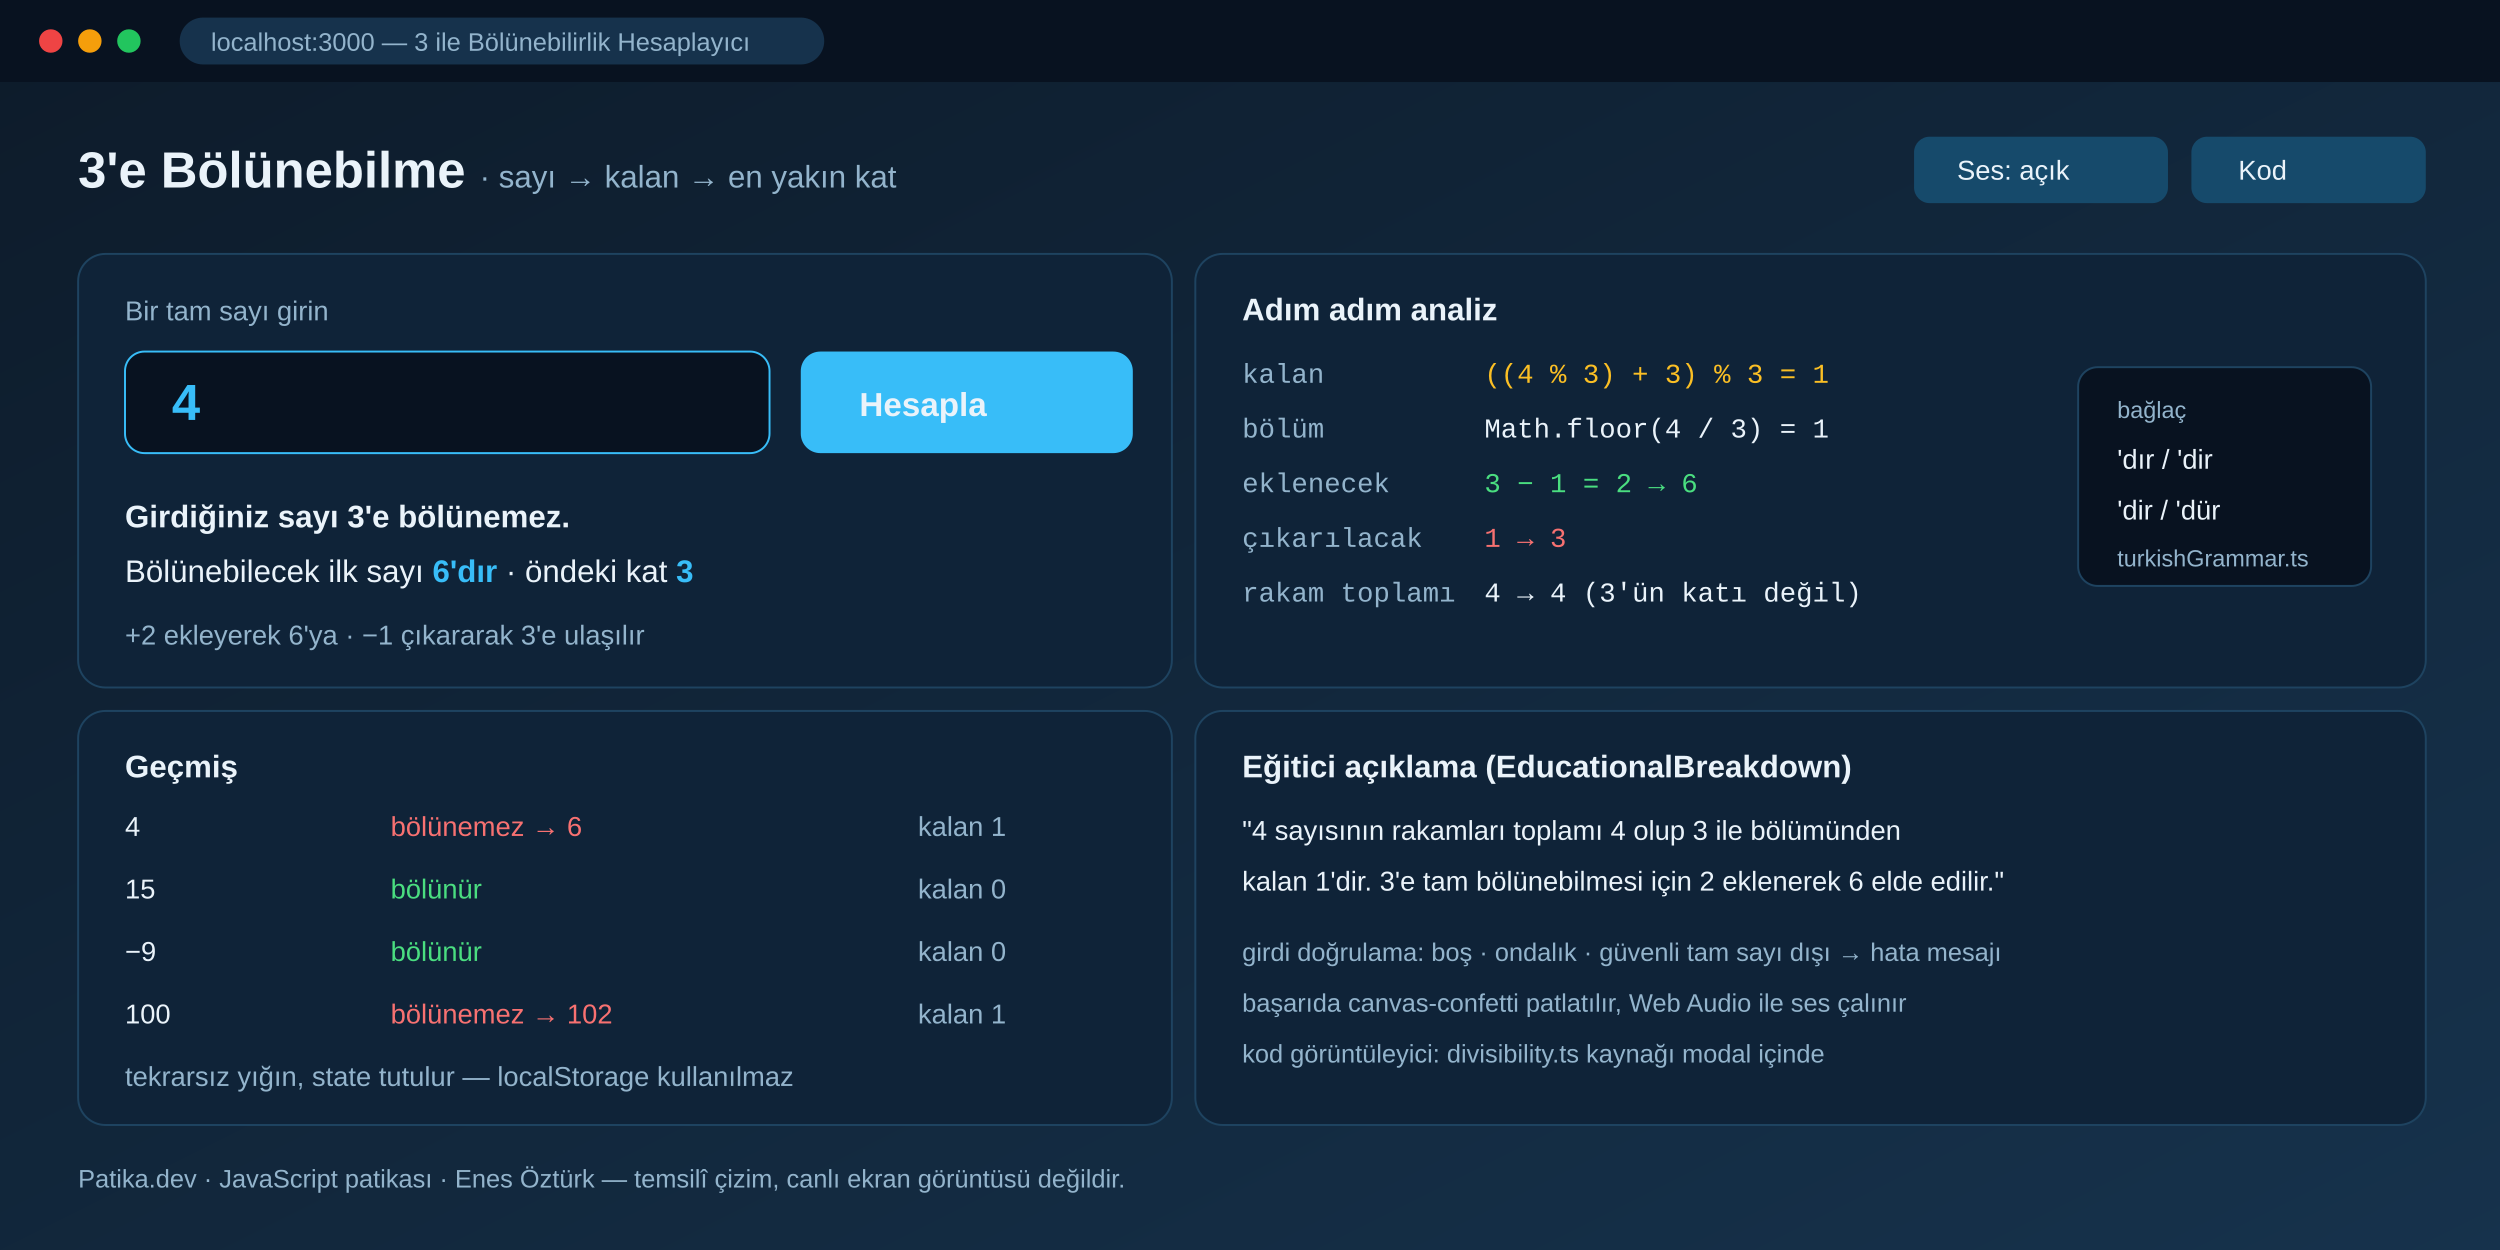
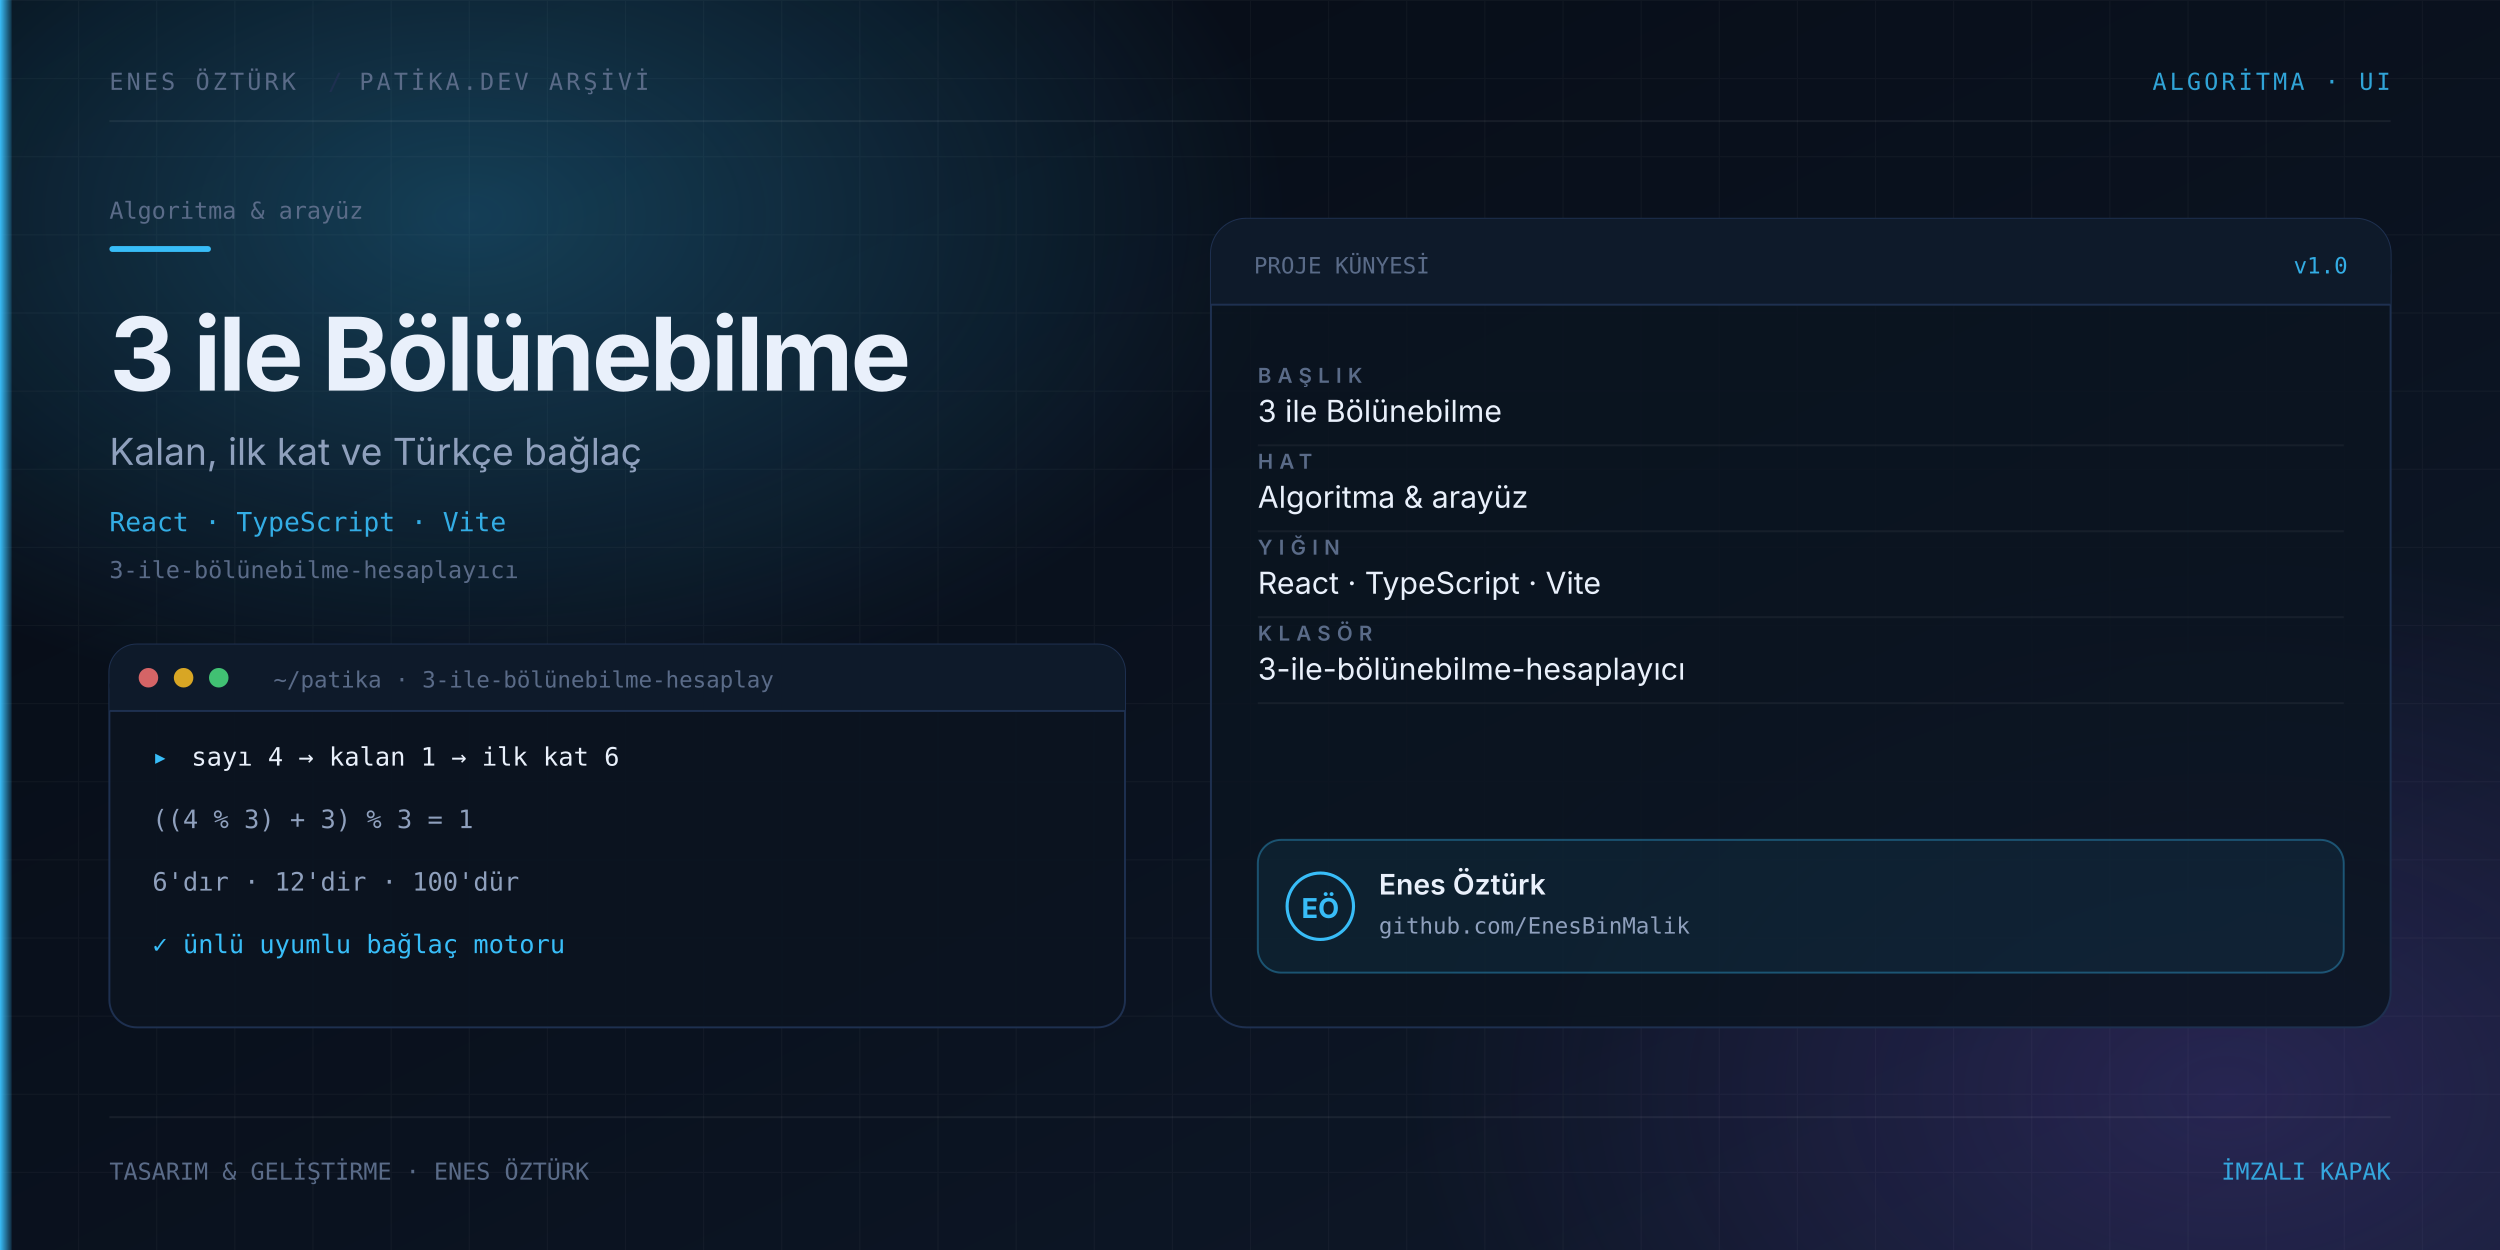
- <svg xmlns="http://www.w3.org/2000/svg" viewBox="0 0 1280 640" width="1280" height="640" role="img" aria-label="3 ile bölünebilirlik hesaplayıcı arayüz mockup'ı">
+ <svg xmlns="http://www.w3.org/2000/svg" viewBox="0 0 1280 640" width="1280" height="640" role="img" aria-label="3 ile Bölünebilme — Enes Öztürk imza kapağı">
  <defs>
-     <linearGradient id="bgA" x1="0" y1="0" x2="1" y2="1">
-       <stop offset="0%" stop-color="#0d1b2a" />
-       <stop offset="100%" stop-color="#16324c" />
+     <linearGradient id="bg" x1="0" y1="0" x2="1" y2="1">
+       <stop offset="0" stop-color="#060B14" />
+       <stop offset="55%" stop-color="#0A121F" />
+       <stop offset="100%" stop-color="#101A2C" />
    </linearGradient>
-     <style>
-       .l{font-family:'Segoe UI',Arial,sans-serif;fill:#eaf3fa}
-       .m{font-family:'Segoe UI',Arial,sans-serif;fill:#93b4cc}
-       .mono{font-family:Consolas,'Courier New',monospace}
-       .k{font-family:'Segoe UI',Arial,sans-serif;font-weight:700;fill:#38bdf8}
-     </style>
+     <linearGradient id="acc" x1="0" y1="0" x2="1" y2="0">
+       <stop offset="0" stop-color="#38BDF8" />
+       <stop offset="100%" stop-color="#38BDF8" stop-opacity="0.15" />
+     </linearGradient>
+     <radialGradient id="glow1" cx="50%" cy="50%" r="50%">
+       <stop offset="0" stop-color="#38BDF8" stop-opacity="0.28" />
+       <stop offset="100%" stop-color="#38BDF8" stop-opacity="0" />
+     </radialGradient>
+     <radialGradient id="glow2" cx="50%" cy="50%" r="50%">
+       <stop offset="0" stop-color="#8B5CF6" stop-opacity="0.20" />
+       <stop offset="100%" stop-color="#8B5CF6" stop-opacity="0" />
+     </radialGradient>
+     <linearGradient id="fade" x1="0" y1="0" x2="0" y2="1">
+       <stop offset="0" stop-color="#FFFFFF" stop-opacity="0.10" />
+       <stop offset="100%" stop-color="#FFFFFF" stop-opacity="0.02" />
+     </linearGradient>
+     <pattern id="grid" width="40" height="40" patternUnits="userSpaceOnUse">
+       <path d="M40 0H0V40" fill="none" stroke="#FFFFFF" stroke-opacity="0.035" stroke-width="1" />
+     </pattern>
+     <pattern id="dots" width="24" height="24" patternUnits="userSpaceOnUse">
+       <circle cx="1.5" cy="1.5" r="1.5" fill="#38BDF8" fill-opacity="0.12" />
+     </pattern>
+     <filter id="soft" x="-30%" y="-30%" width="160%" height="160%">
+       <feGaussianBlur stdDeviation="26" />
+     </filter>
+     <style>.t{font-family:'Segoe UI',Inter,system-ui,-apple-system,'Helvetica Neue',Arial,sans-serif;}.m{font-family:'JetBrains Mono','Cascadia Code',Consolas,'SF Mono',monospace;}.ttl{font-family:'Segoe UI',Inter,system-ui,-apple-system,'Helvetica Neue',Arial,sans-serif;font-weight:700;letter-spacing:-1.4px}.cap{font-family:'Segoe UI',Inter,system-ui,-apple-system,'Helvetica Neue',Arial,sans-serif;font-weight:600;letter-spacing:3.2px}</style>
  </defs>
-   <rect width="1280" height="640" fill="url(#bgA)" />
-   <rect x="0" y="0" width="1280" height="42" fill="#081220" />
-   <circle cx="26" cy="21" r="6" fill="#ef4444" />
-   <circle cx="46" cy="21" r="6" fill="#f59e0b" />
-   <circle cx="66" cy="21" r="6" fill="#22c55e" />
-   <rect x="92" y="9" width="330" height="24" rx="12" fill="#16324c" />
-   <text x="108" y="26" class="m" font-size="13">localhost:3000 — 3 ile Bölünebilirlik Hesaplayıcı</text>
-   <text x="40" y="96" class="l" font-size="26" font-weight="700">3'e Bölünebilme <tspan class="m" font-size="16" font-weight="400">· sayı → kalan → en yakın kat</tspan>
-   </text>
-   <rect x="980" y="70" width="130" height="34" rx="8" fill="#164a6b" />
-   <text x="1002" y="92" class="l" font-size="14">Ses: açık</text>
-   <rect x="1122" y="70" width="120" height="34" rx="8" fill="#164a6b" />
-   <text x="1146" y="92" class="l" font-size="14">Kod</text>
-   <rect x="40" y="130" width="560" height="222" rx="14" fill="#0f2338" stroke="#1e4360" />
-   <text x="64" y="164" class="m" font-size="14">Bir tam sayı girin</text>
-   <rect x="64" y="180" width="330" height="52" rx="10" fill="#081220" stroke="#38bdf8" />
-   <text x="88" y="215" class="k" font-size="26">4</text>
-   <rect x="410" y="180" width="170" height="52" rx="10" fill="#38bdf8" />
-   <text x="440" y="213" fill="#06192a" font-size="17" class="l" font-weight="700">Hesapla</text>
-   <text x="64" y="270" class="l" font-size="16" font-weight="600">Girdiğiniz sayı 3'e bölünemez.</text>
-   <text x="64" y="298" class="l" font-size="16">Bölünebilecek ilk sayı <tspan class="k">6'dır</tspan> · öndeki kat <tspan class="k">3</tspan>
-   </text>
-   <text x="64" y="330" class="m" font-size="14">+2 ekleyerek 6'ya · −1 çıkararak 3'e ulaşılır</text>
-   <rect x="612" y="130" width="630" height="222" rx="14" fill="#0f2338" stroke="#1e4360" />
-   <text x="636" y="164" class="l" font-size="16" font-weight="600">Adım adım analiz</text>
-   <g font-size="14" class="mono">
-     <text x="636" y="196" fill="#93b4cc">kalan</text>
-     <text x="760" y="196" fill="#fbbf24">((4 % 3) + 3) % 3 = 1</text>
-     <text x="636" y="224" fill="#93b4cc">bölüm</text>
-     <text x="760" y="224" fill="#eaf3fa">Math.floor(4 / 3) = 1</text>
-     <text x="636" y="252" fill="#93b4cc">eklenecek</text>
-     <text x="760" y="252" fill="#4ade80">3 − 1 = 2 → 6</text>
-     <text x="636" y="280" fill="#93b4cc">çıkarılacak</text>
-     <text x="760" y="280" fill="#f87171">1 → 3</text>
-     <text x="636" y="308" fill="#93b4cc">rakam toplamı</text>
-     <text x="760" y="308" fill="#eaf3fa">4 → 4 (3'ün katı değil)</text>
+   <rect width="1280" height="640" fill="url(#bg)" />
+   <rect width="1280" height="640" fill="url(#grid)" />
+   <ellipse cx="240" cy="110" rx="420" ry="260" fill="url(#glow1)" />
+   <ellipse cx="1140" cy="560" rx="420" ry="280" fill="url(#glow2)" />
+   <rect x="0" y="0" width="6" height="640" fill="url(#acc)" />
+   <g class="m" font-size="12" fill="#5A6B88" letter-spacing="1.6">
+     <text x="56" y="46">ENES ÖZTÜRK</text>
+     <text x="168" y="46" fill="#1E3050">/</text>
+     <text x="184" y="46">PATİKA.DEV ARŞİVİ</text>
+     <text x="1224" y="46" text-anchor="end" fill="#38BDF8" fill-opacity="0.85">ALGORİTMA · UI</text>
  </g>
-   <rect x="1064" y="188" width="150" height="112" rx="10" fill="#081220" stroke="#1e4360" />
-   <text x="1084" y="214" class="m" font-size="12">bağlaç</text>
-   <text x="1084" y="240" class="l" font-size="14">'dır / 'dir</text>
-   <text x="1084" y="266" class="l" font-size="14">'dir / 'dür</text>
-   <text x="1084" y="290" class="m" font-size="12">turkishGrammar.ts</text>
-   <rect x="40" y="364" width="560" height="212" rx="14" fill="#0f2338" stroke="#1e4360" />
-   <text x="64" y="398" class="l" font-size="16" font-weight="600">Geçmiş</text>
-   <g font-size="14" class="l">
-     <text x="64" y="428">4</text>
-     <text x="200" y="428" fill="#f87171">bölünemez → 6</text>
-     <text x="470" y="428" class="m">kalan 1</text>
-     <text x="64" y="460">15</text>
-     <text x="200" y="460" fill="#4ade80">bölünür</text>
-     <text x="470" y="460" class="m">kalan 0</text>
-     <text x="64" y="492">−9</text>
-     <text x="200" y="492" fill="#4ade80">bölünür</text>
-     <text x="470" y="492" class="m">kalan 0</text>
-     <text x="64" y="524">100</text>
-     <text x="200" y="524" fill="#f87171">bölünemez → 102</text>
-     <text x="470" y="524" class="m">kalan 1</text>
-     <text x="64" y="556" class="m">tekrarsız yığın, state tutulur — localStorage kullanılmaz</text>
+   <line x1="56" y1="62" x2="1224" y2="62" stroke="#FFFFFF" stroke-opacity="0.06" />
+   <g class="m" font-size="12" fill="#5A6B88">
+     <text x="56" y="112">Algoritma &amp; arayüz</text>
  </g>
-   <rect x="612" y="364" width="630" height="212" rx="14" fill="#0f2338" stroke="#1e4360" />
-   <text x="636" y="398" class="l" font-size="16" font-weight="600">Eğitici açıklama (EducationalBreakdown)</text>
-   <text x="636" y="430" class="l" font-size="14">"4 sayısının rakamları toplamı 4 olup 3 ile bölümünden</text>
-   <text x="636" y="456" class="l" font-size="14">kalan 1'dir. 3'e tam bölünebilmesi için 2 eklenerek 6 elde edilir."</text>
-   <g font-size="13" class="m">
-     <text x="636" y="492">girdi doğrulama: boş · ondalık · güvenli tam sayı dışı → hata mesajı</text>
-     <text x="636" y="518">başarıda canvas-confetti patlatılır, Web Audio ile ses çalınır</text>
-     <text x="636" y="544">kod görüntüleyici: divisibility.ts kaynağı modal içinde</text>
-   </g>
-   <text x="40" y="608" class="m" font-size="13">Patika.dev · JavaScript patikası · Enes Öztürk — temsilî çizim, canlı ekran görüntüsü değildir.</text>
+   <rect x="56" y="126" width="52" height="3" rx="1.5" fill="#38BDF8" />
+   <text x="56" y="200" class="ttl" font-size="52" fill="#E9F0FB">3 ile Bölünebilme</text>
+   <text x="56" y="238" class="t" font-size="19" fill="#8FA0BD">Kalan, ilk kat ve Türkçe bağlaç</text>
+   <text x="56" y="272" class="m" font-size="13.5" fill="#38BDF8" fill-opacity="0.9">React · TypeScript · Vite</text>
+   <text x="56" y="296" class="m" font-size="12" fill="#5A6B88">3-ile-bölünebilme-hesaplayıcı</text>
+   <rect x="56" y="330" width="520" height="196" rx="14" fill="#0B1420" fill-opacity="0.92" stroke="#1E3050" />
+   <rect x="56" y="330" width="520" height="34" rx="14" fill="#0E1A2A" />
+   <rect x="56" y="350" width="520" height="14" fill="#0E1A2A" />
+   <line x1="56" y1="364" x2="576" y2="364" stroke="#1E3050" />
+   <circle cx="76" cy="347" r="5" fill="#F87171" fill-opacity="0.85" />
+   <circle cx="94" cy="347" r="5" fill="#FBBF24" fill-opacity="0.85" />
+   <circle cx="112" cy="347" r="5" fill="#4ADE80" fill-opacity="0.85" />
+   <text x="140" y="352" class="m" font-size="11.5" fill="#5A6B88">~/patika · 3-ile-bölünebilme-hesaplay</text>
+   <text x="78" y="392" class="m" font-size="13.5" fill="#38BDF8">▸</text>
+   <text x="98" y="392" class="m" font-size="13" fill="#E9F0FB">sayı 4   →   kalan 1   →   ilk kat 6</text>
+   <text x="78" y="424" class="m" font-size="13" fill="#8FA0BD">((4 % 3) + 3) % 3 = 1</text>
+   <text x="78" y="456" class="m" font-size="13" fill="#8FA0BD">6'dır  ·  12'dir  ·  100'dür</text>
+   <text x="78" y="488" class="m" font-size="13" fill="#38BDF8">✓ ünlü uyumlu bağlaç motoru</text>
+   <rect x="620" y="112" width="604" height="414" rx="18" fill="#0B1420" fill-opacity="0.85" stroke="#1E3050" />
+   <rect x="620" y="112" width="604" height="44" rx="18" fill="#0E1A2A" />
+   <rect x="620" y="138" width="604" height="18" fill="#0E1A2A" />
+   <line x1="620" y1="156" x2="1224" y2="156" stroke="#1E3050" />
+   <text x="642" y="140" class="m" font-size="11.5" fill="#5A6B88">PROJE KÜNYESİ</text>
+   <text x="1202" y="140" class="m" font-size="11.5" fill="#38BDF8" text-anchor="end" fill-opacity="0.9">v1.0</text>
+   <text x="644" y="196" class="cap" font-size="10.5" fill="#5A6B88">BAŞLIK</text>
+   <text x="644" y="216" class="t" font-size="15.5" fill="#E9F0FB">3 ile Bölünebilme</text>
+   <line x1="644" y1="228" x2="1200" y2="228" stroke="#FFFFFF" stroke-opacity="0.05" />
+   <text x="644" y="240" class="cap" font-size="10.5" fill="#5A6B88">HAT</text>
+   <text x="644" y="260" class="t" font-size="15.5" fill="#E9F0FB">Algoritma &amp; arayüz</text>
+   <line x1="644" y1="272" x2="1200" y2="272" stroke="#FFFFFF" stroke-opacity="0.05" />
+   <text x="644" y="284" class="cap" font-size="10.5" fill="#5A6B88">YIĞIN</text>
+   <text x="644" y="304" class="t" font-size="15.5" fill="#E9F0FB">React · TypeScript · Vite</text>
+   <line x1="644" y1="316" x2="1200" y2="316" stroke="#FFFFFF" stroke-opacity="0.05" />
+   <text x="644" y="328" class="cap" font-size="10.5" fill="#5A6B88">KLASÖR</text>
+   <text x="644" y="348" class="t" font-size="15.5" fill="#E9F0FB">3-ile-bölünebilme-hesaplayıcı</text>
+   <line x1="644" y1="360" x2="1200" y2="360" stroke="#FFFFFF" stroke-opacity="0.05" />
+   <rect x="644" y="430" width="556" height="68" rx="12" fill="#38BDF8" fill-opacity="0.07" stroke="#38BDF8" stroke-opacity="0.35" />
+   <circle cx="676" cy="464" r="17" fill="none" stroke="#38BDF8" stroke-width="1.6" />
+   <text x="676" y="470" class="t" font-size="14" font-weight="700" fill="#38BDF8" text-anchor="middle">EÖ</text>
+   <text x="706" y="458" class="t" font-size="14.5" font-weight="600" fill="#E9F0FB">Enes Öztürk</text>
+   <text x="706" y="478" class="m" font-size="11.5" fill="#8FA0BD">github.com/EnesBinMalik</text>
+   <line x1="56" y1="572" x2="1224" y2="572" stroke="#FFFFFF" stroke-opacity="0.06" />
+   <text x="56" y="604" class="m" font-size="12" fill="#5A6B88">TASARIM &amp; GELİŞTİRME · ENES ÖZTÜRK</text>
+   <text x="1224" y="604" class="m" font-size="12" fill="#38BDF8" text-anchor="end" fill-opacity="0.85">İMZALI KAPAK</text>
</svg>
